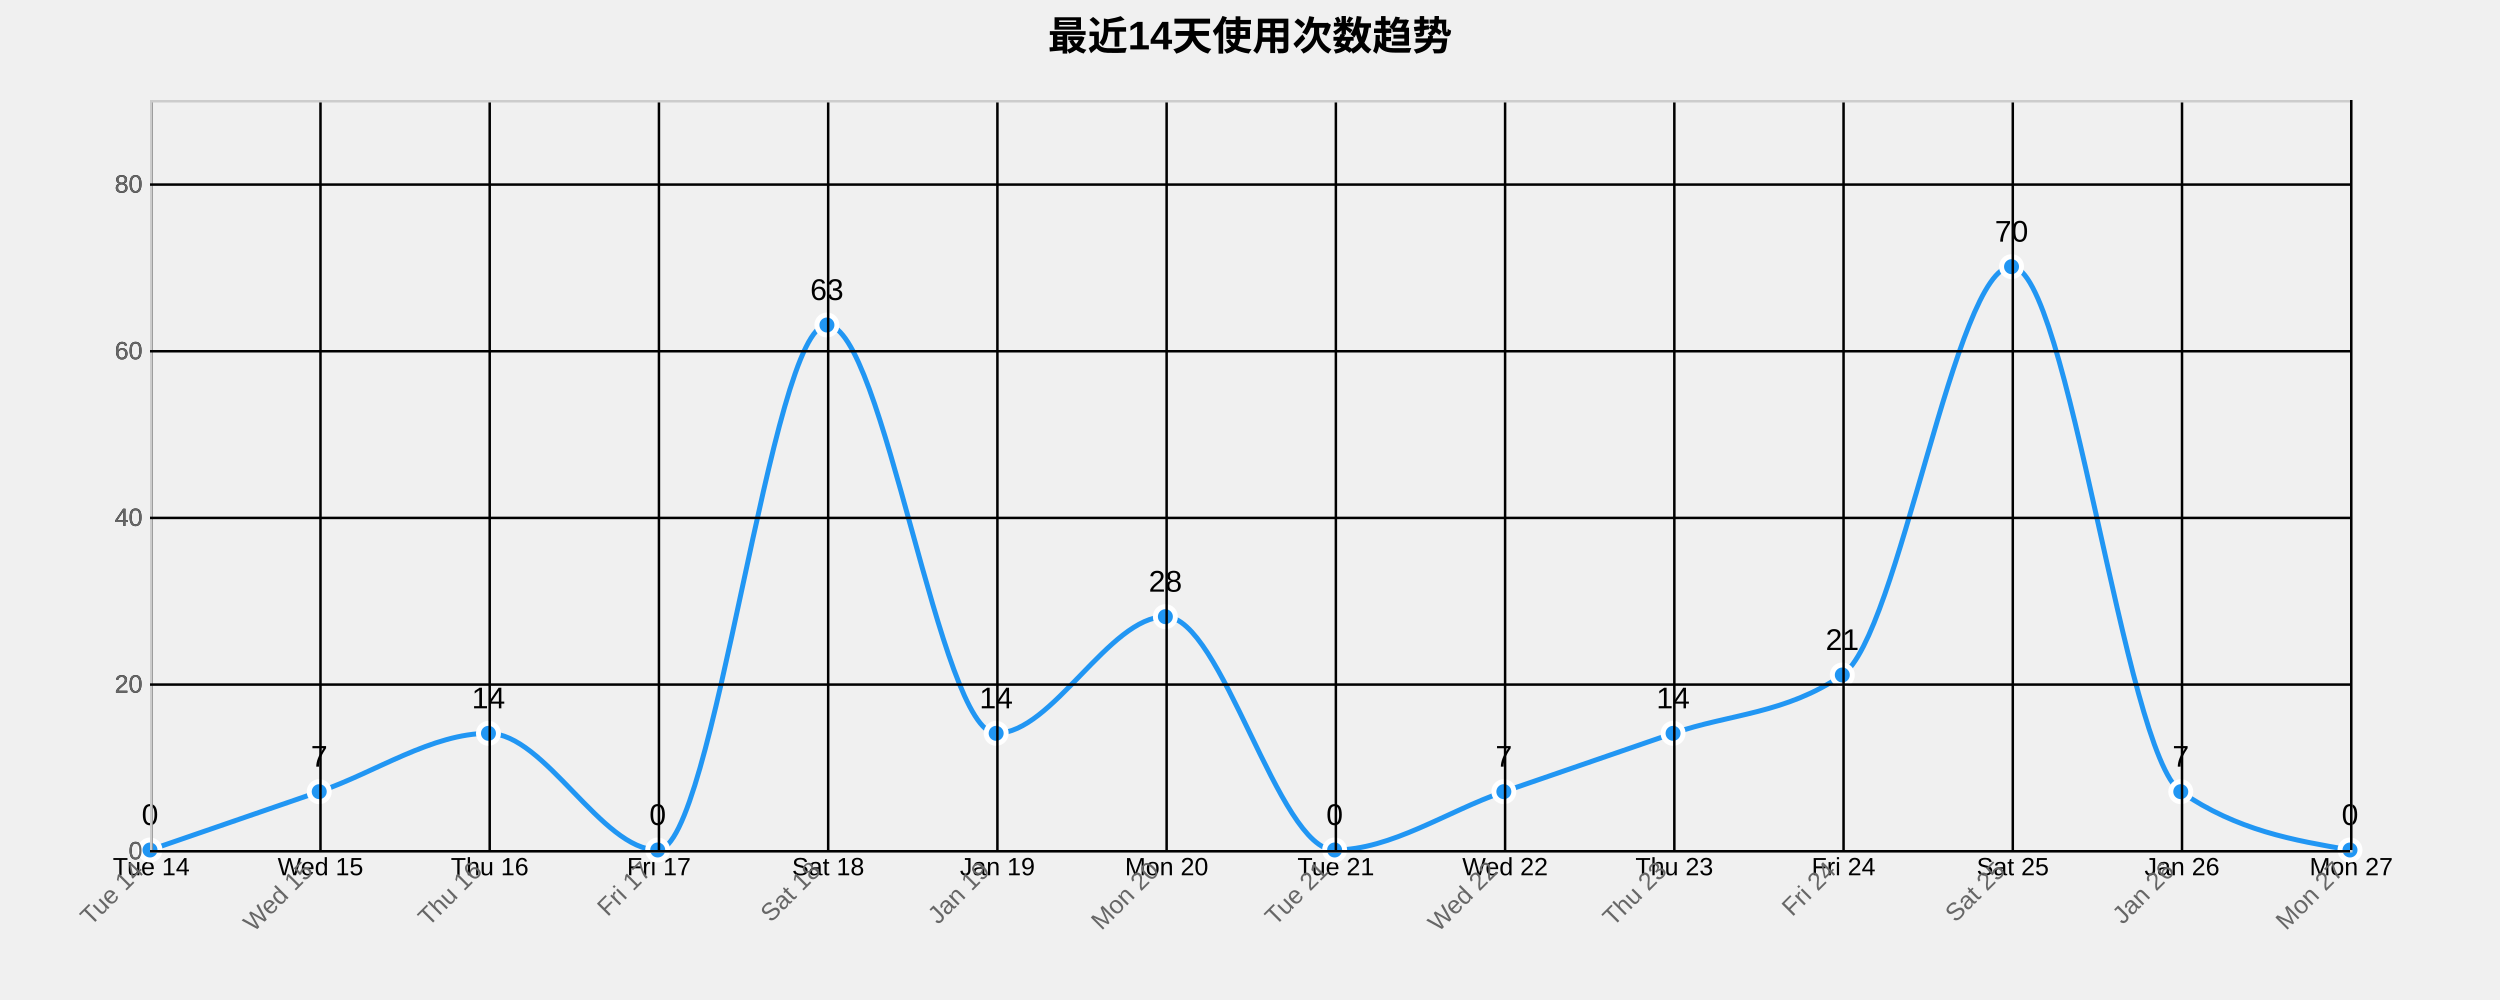
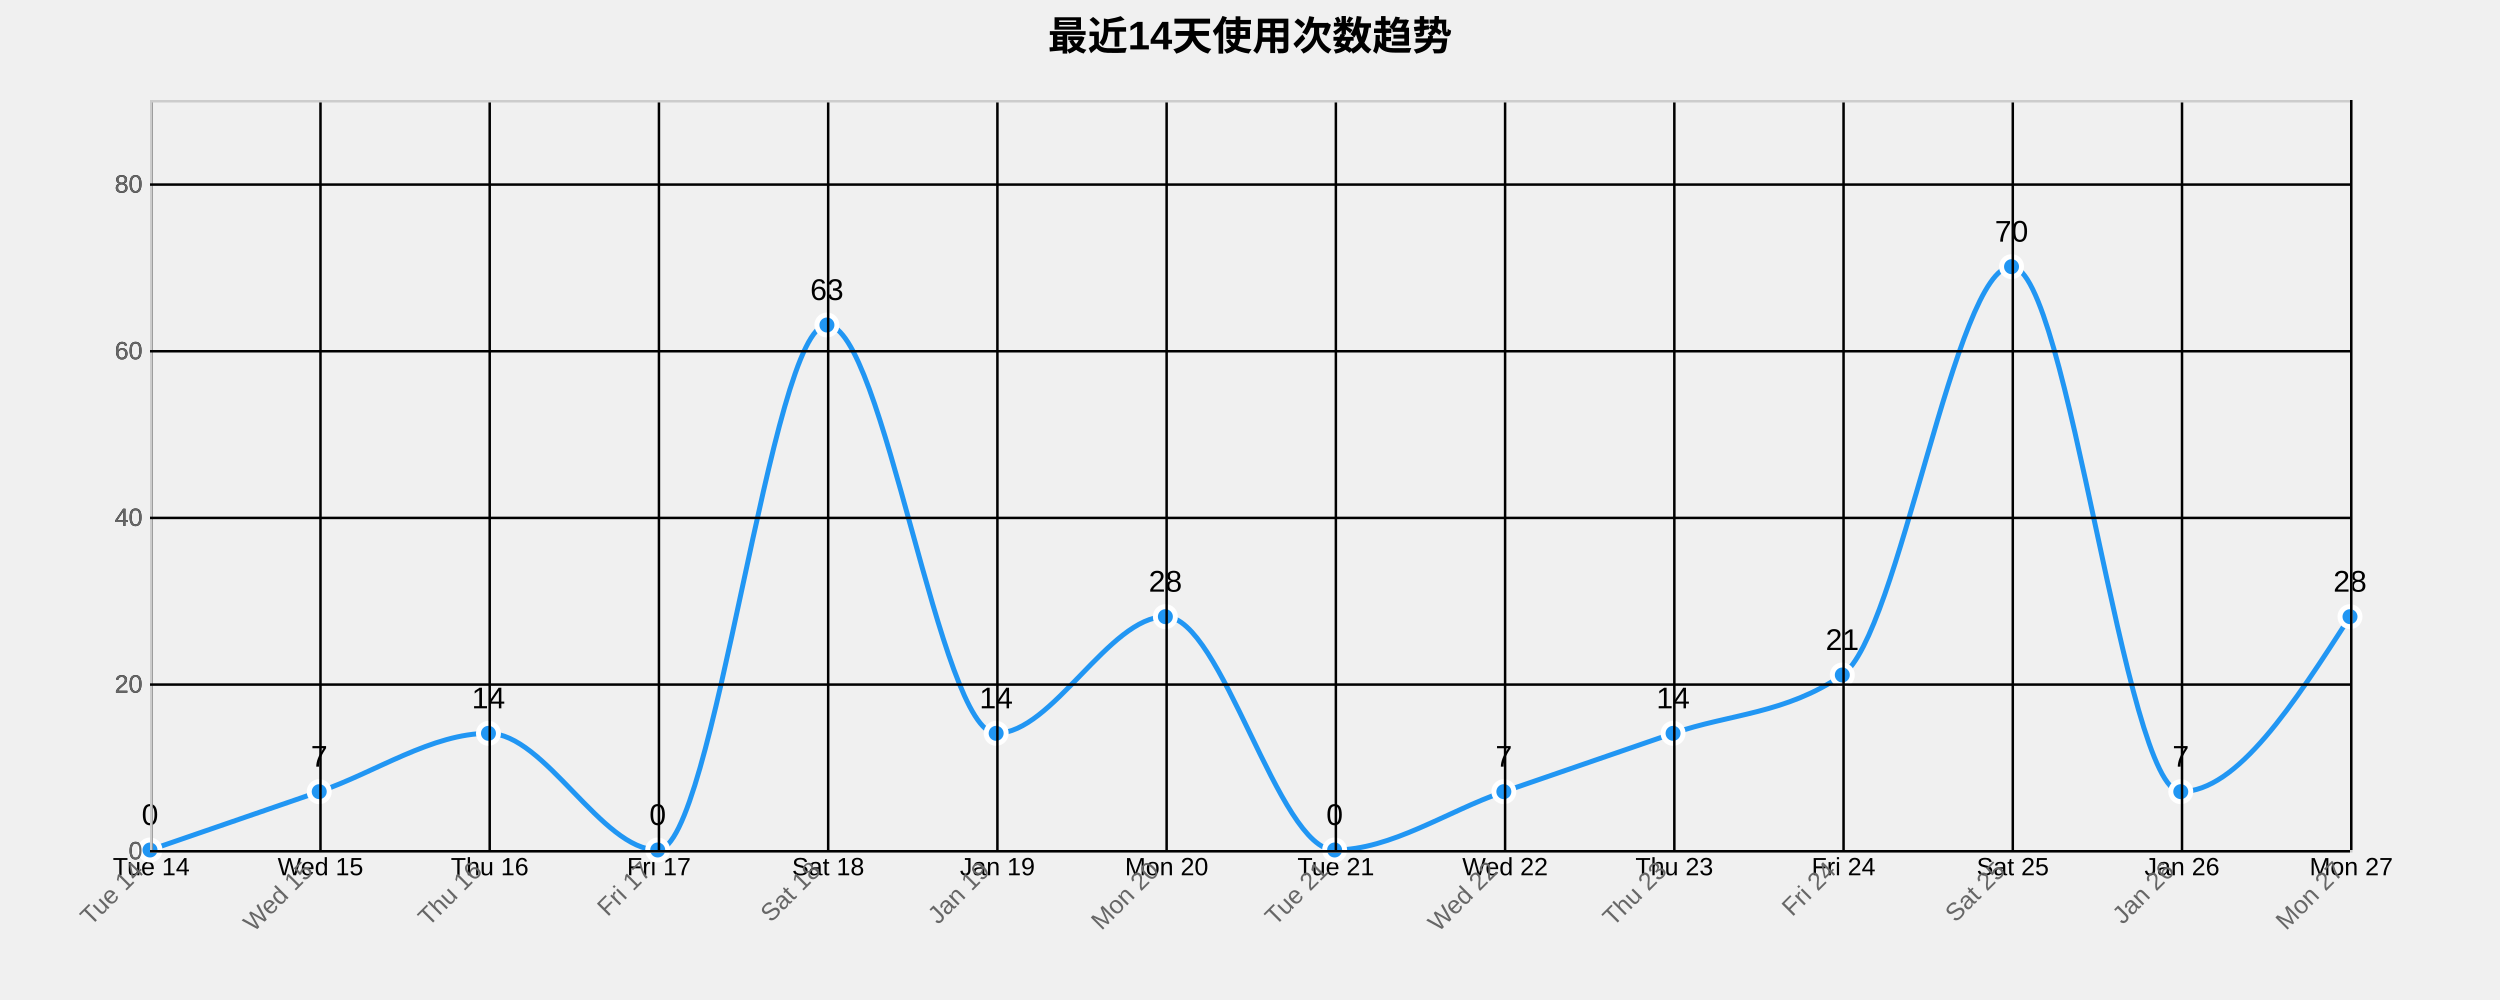
<svg xmlns="http://www.w3.org/2000/svg" width="1000" height="400">
  <g transform="translate(60,40)">
    <text x="440" y="-20" text-anchor="middle" style="font-size: 16px; font-weight: bold;">最近14天使用次数趋势</text>
    <g class="grid" transform="translate(0,300)" fill="none" font-size="10" font-family="sans-serif" text-anchor="middle">
      <path class="domain" stroke="currentColor" d="M0.5,-300V0.5H880.5V-300" />
      <g class="tick" opacity="1" transform="translate(0.5,0)">
        <line stroke="currentColor" y2="-300" />
        <text fill="currentColor" y="3" dy="0.71em">Tue 14</text>
      </g>
      <g class="tick" opacity="1" transform="translate(68.19231,0)">
        <line stroke="currentColor" y2="-300" />
        <text fill="currentColor" y="3" dy="0.71em">Wed 15</text>
      </g>
      <g class="tick" opacity="1" transform="translate(135.8846,0)">
        <line stroke="currentColor" y2="-300" />
        <text fill="currentColor" y="3" dy="0.71em">Thu 16</text>
      </g>
      <g class="tick" opacity="1" transform="translate(203.5769,0)">
        <line stroke="currentColor" y2="-300" />
        <text fill="currentColor" y="3" dy="0.71em">Fri 17</text>
      </g>
      <g class="tick" opacity="1" transform="translate(271.2692,0)">
        <line stroke="currentColor" y2="-300" />
        <text fill="currentColor" y="3" dy="0.71em">Sat 18</text>
      </g>
      <g class="tick" opacity="1" transform="translate(338.9615,0)">
        <line stroke="currentColor" y2="-300" />
        <text fill="currentColor" y="3" dy="0.71em">Jan 19</text>
      </g>
      <g class="tick" opacity="1" transform="translate(406.6538,0)">
        <line stroke="currentColor" y2="-300" />
        <text fill="currentColor" y="3" dy="0.71em">Mon 20</text>
      </g>
      <g class="tick" opacity="1" transform="translate(474.3462,0)">
        <line stroke="currentColor" y2="-300" />
        <text fill="currentColor" y="3" dy="0.71em">Tue 21</text>
      </g>
      <g class="tick" opacity="1" transform="translate(542.0385,0)">
        <line stroke="currentColor" y2="-300" />
        <text fill="currentColor" y="3" dy="0.71em">Wed 22</text>
      </g>
      <g class="tick" opacity="1" transform="translate(609.7308,0)">
        <line stroke="currentColor" y2="-300" />
        <text fill="currentColor" y="3" dy="0.71em">Thu 23</text>
      </g>
      <g class="tick" opacity="1" transform="translate(677.4231,0)">
        <line stroke="currentColor" y2="-300" />
        <text fill="currentColor" y="3" dy="0.71em">Fri 24</text>
      </g>
      <g class="tick" opacity="1" transform="translate(745.1154,0)">
        <line stroke="currentColor" y2="-300" />
        <text fill="currentColor" y="3" dy="0.71em">Sat 25</text>
      </g>
      <g class="tick" opacity="1" transform="translate(812.8077,0)">
        <line stroke="currentColor" y2="-300" />
        <text fill="currentColor" y="3" dy="0.71em">Jan 26</text>
      </g>
      <g class="tick" opacity="1" transform="translate(880.5,0)">
        <line stroke="currentColor" y2="-300" />
        <text fill="currentColor" y="3" dy="0.71em">Mon 27</text>
      </g>
    </g>
    <g class="grid" fill="none" font-size="10" font-family="sans-serif" text-anchor="end">
      <path class="domain" stroke="currentColor" d="M880,300.5H0.5V0.5H880" />
      <g class="tick" opacity="1" transform="translate(0,300.5)">
        <line stroke="currentColor" x2="880" />
        <text fill="currentColor" x="-3" dy="0.32em">0</text>
      </g>
      <g class="tick" opacity="1" transform="translate(0,233.8333)">
        <line stroke="currentColor" x2="880" />
        <text fill="currentColor" x="-3" dy="0.32em">20</text>
      </g>
      <g class="tick" opacity="1" transform="translate(0,167.1667)">
        <line stroke="currentColor" x2="880" />
        <text fill="currentColor" x="-3" dy="0.32em">40</text>
      </g>
      <g class="tick" opacity="1" transform="translate(0,100.5)">
        <line stroke="currentColor" x2="880" />
        <text fill="currentColor" x="-3" dy="0.32em">60</text>
      </g>
      <g class="tick" opacity="1" transform="translate(0,33.83333)">
        <line stroke="currentColor" x2="880" />
        <text fill="currentColor" x="-3" dy="0.32em">80</text>
      </g>
    </g>
-     <path class="area" d="M0,300C22.564,292.222,45.128,284.444,67.692,276.667C90.256,268.889,112.821,253.333,135.385,253.333C157.949,253.333,180.513,300,203.077,300C225.641,300,248.205,90,270.769,90C293.333,90,315.897,253.333,338.462,253.333C361.026,253.333,383.59,206.667,406.154,206.667C428.718,206.667,451.282,300,473.846,300C496.41,300,518.974,284.444,541.538,276.667C564.103,268.889,586.667,261.111,609.231,253.333C631.795,245.556,654.359,245.556,676.923,230C699.487,214.444,722.051,66.667,744.615,66.667C767.179,66.667,789.744,261.111,812.308,276.667C834.872,292.222,857.436,296.111,880,300L880,300C857.436,300,834.872,300,812.308,300C789.744,300,767.179,300,744.615,300C722.051,300,699.487,300,676.923,300C654.359,300,631.795,300,609.231,300C586.667,300,564.103,300,541.538,300C518.974,300,496.41,300,473.846,300C451.282,300,428.718,300,406.154,300C383.59,300,361.026,300,338.462,300C315.897,300,293.333,300,270.769,300C248.205,300,225.641,300,203.077,300C180.513,300,157.949,300,135.385,300C112.821,300,90.256,300,67.692,300C45.128,300,22.564,300,0,300Z" style="fill: url(#area-gradient); opacity: 0.3;" />
-     <path class="line" d="M0,300C22.564,292.222,45.128,284.444,67.692,276.667C90.256,268.889,112.821,253.333,135.385,253.333C157.949,253.333,180.513,300,203.077,300C225.641,300,248.205,90,270.769,90C293.333,90,315.897,253.333,338.462,253.333C361.026,253.333,383.59,206.667,406.154,206.667C428.718,206.667,451.282,300,473.846,300C496.41,300,518.974,284.444,541.538,276.667C564.103,268.889,586.667,261.111,609.231,253.333C631.795,245.556,654.359,245.556,676.923,230C699.487,214.444,722.051,66.667,744.615,66.667C767.179,66.667,789.744,261.111,812.308,276.667C834.872,292.222,857.436,296.111,880,300" style="fill: none; stroke: #2196F3; stroke-width: 2px;" />
+     <path class="area" d="M0,300C22.564,292.222,45.128,284.444,67.692,276.667C90.256,268.889,112.821,253.333,135.385,253.333C157.949,253.333,180.513,300,203.077,300C225.641,300,248.205,90,270.769,90C293.333,90,315.897,253.333,338.462,253.333C361.026,253.333,383.59,206.667,406.154,206.667C428.718,206.667,451.282,300,473.846,300C496.41,300,518.974,284.444,541.538,276.667C564.103,268.889,586.667,261.111,609.231,253.333C631.795,245.556,654.359,245.556,676.923,230C699.487,214.444,722.051,66.667,744.615,66.667C767.179,66.667,789.744,276.667,812.308,276.667C834.872,276.667,857.436,241.667,880,206.667L880,300C857.436,300,834.872,300,812.308,300C789.744,300,767.179,300,744.615,300C722.051,300,699.487,300,676.923,300C654.359,300,631.795,300,609.231,300C586.667,300,564.103,300,541.538,300C518.974,300,496.41,300,473.846,300C451.282,300,428.718,300,406.154,300C383.59,300,361.026,300,338.462,300C315.897,300,293.333,300,270.769,300C248.205,300,225.641,300,203.077,300C180.513,300,157.949,300,135.385,300C112.821,300,90.256,300,67.692,300C45.128,300,22.564,300,0,300Z" style="fill: url(#area-gradient); opacity: 0.3;" />
+     <path class="line" d="M0,300C22.564,292.222,45.128,284.444,67.692,276.667C90.256,268.889,112.821,253.333,135.385,253.333C157.949,253.333,180.513,300,203.077,300C225.641,300,248.205,90,270.769,90C293.333,90,315.897,253.333,338.462,253.333C361.026,253.333,383.59,206.667,406.154,206.667C428.718,206.667,451.282,300,473.846,300C496.41,300,518.974,284.444,541.538,276.667C564.103,268.889,586.667,261.111,609.231,253.333C631.795,245.556,654.359,245.556,676.923,230C699.487,214.444,722.051,66.667,744.615,66.667C767.179,66.667,789.744,276.667,812.308,276.667C834.872,276.667,857.436,241.667,880,206.667" style="fill: none; stroke: #2196F3; stroke-width: 2px;" />
    <circle class="dot" cx="0" cy="300" r="4" style="fill: #2196F3; stroke: #fff; stroke-width: 2px;" />
    <circle class="dot" cx="67.692" cy="276.667" r="4" style="fill: #2196F3; stroke: #fff; stroke-width: 2px;" />
    <circle class="dot" cx="135.385" cy="253.333" r="4" style="fill: #2196F3; stroke: #fff; stroke-width: 2px;" />
    <circle class="dot" cx="203.077" cy="300" r="4" style="fill: #2196F3; stroke: #fff; stroke-width: 2px;" />
    <circle class="dot" cx="270.769" cy="90" r="4" style="fill: #2196F3; stroke: #fff; stroke-width: 2px;" />
    <circle class="dot" cx="338.462" cy="253.333" r="4" style="fill: #2196F3; stroke: #fff; stroke-width: 2px;" />
    <circle class="dot" cx="406.154" cy="206.667" r="4" style="fill: #2196F3; stroke: #fff; stroke-width: 2px;" />
    <circle class="dot" cx="473.846" cy="300" r="4" style="fill: #2196F3; stroke: #fff; stroke-width: 2px;" />
    <circle class="dot" cx="541.538" cy="276.667" r="4" style="fill: #2196F3; stroke: #fff; stroke-width: 2px;" />
    <circle class="dot" cx="609.231" cy="253.333" r="4" style="fill: #2196F3; stroke: #fff; stroke-width: 2px;" />
    <circle class="dot" cx="676.923" cy="230" r="4" style="fill: #2196F3; stroke: #fff; stroke-width: 2px;" />
    <circle class="dot" cx="744.615" cy="66.667" r="4" style="fill: #2196F3; stroke: #fff; stroke-width: 2px;" />
    <circle class="dot" cx="812.308" cy="276.667" r="4" style="fill: #2196F3; stroke: #fff; stroke-width: 2px;" />
-     <circle class="dot" cx="880" cy="300" r="4" style="fill: #2196F3; stroke: #fff; stroke-width: 2px;" />
+     <circle class="dot" cx="880" cy="206.667" r="4" style="fill: #2196F3; stroke: #fff; stroke-width: 2px;" />
    <text class="label" x="0" y="290" text-anchor="middle" style="font-size: 12px;">0</text>
    <text class="label" x="67.692" y="266.667" text-anchor="middle" style="font-size: 12px;">7</text>
    <text class="label" x="135.385" y="243.333" text-anchor="middle" style="font-size: 12px;">14</text>
    <text class="label" x="203.077" y="290" text-anchor="middle" style="font-size: 12px;">0</text>
    <text class="label" x="270.769" y="80" text-anchor="middle" style="font-size: 12px;">63</text>
    <text class="label" x="338.462" y="243.333" text-anchor="middle" style="font-size: 12px;">14</text>
    <text class="label" x="406.154" y="196.667" text-anchor="middle" style="font-size: 12px;">28</text>
    <text class="label" x="473.846" y="290" text-anchor="middle" style="font-size: 12px;">0</text>
    <text class="label" x="541.538" y="266.667" text-anchor="middle" style="font-size: 12px;">7</text>
    <text class="label" x="609.231" y="243.333" text-anchor="middle" style="font-size: 12px;">14</text>
    <text class="label" x="676.923" y="220" text-anchor="middle" style="font-size: 12px;">21</text>
    <text class="label" x="744.615" y="56.667" text-anchor="middle" style="font-size: 12px;">70</text>
    <text class="label" x="812.308" y="266.667" text-anchor="middle" style="font-size: 12px;">7</text>
-     <text class="label" x="880" y="290" text-anchor="middle" style="font-size: 12px;">0</text>
+     <text class="label" x="880" y="196.667" text-anchor="middle" style="font-size: 12px;">28</text>
    <g class="x-axis" transform="translate(0,300)" fill="none" font-size="10" font-family="sans-serif" text-anchor="middle">
      <path class="domain" stroke="currentColor" d="M0.5,-300V0.5H880.5V-300" />
      <g class="tick" opacity="1" transform="translate(0.5,0)">
        <line stroke="currentColor" y2="-300" />
        <text fill="currentColor" y="3" dy=".15em" style="text-anchor: end;" dx="-.8em" transform="rotate(-45)">Tue 14</text>
      </g>
      <g class="tick" opacity="1" transform="translate(68.19231,0)">
        <line stroke="currentColor" y2="-300" />
        <text fill="currentColor" y="3" dy=".15em" style="text-anchor: end;" dx="-.8em" transform="rotate(-45)">Wed 15</text>
      </g>
      <g class="tick" opacity="1" transform="translate(135.8846,0)">
        <line stroke="currentColor" y2="-300" />
        <text fill="currentColor" y="3" dy=".15em" style="text-anchor: end;" dx="-.8em" transform="rotate(-45)">Thu 16</text>
      </g>
      <g class="tick" opacity="1" transform="translate(203.5769,0)">
        <line stroke="currentColor" y2="-300" />
        <text fill="currentColor" y="3" dy=".15em" style="text-anchor: end;" dx="-.8em" transform="rotate(-45)">Fri 17</text>
      </g>
      <g class="tick" opacity="1" transform="translate(271.2692,0)">
        <line stroke="currentColor" y2="-300" />
        <text fill="currentColor" y="3" dy=".15em" style="text-anchor: end;" dx="-.8em" transform="rotate(-45)">Sat 18</text>
      </g>
      <g class="tick" opacity="1" transform="translate(338.9615,0)">
        <line stroke="currentColor" y2="-300" />
        <text fill="currentColor" y="3" dy=".15em" style="text-anchor: end;" dx="-.8em" transform="rotate(-45)">Jan 19</text>
      </g>
      <g class="tick" opacity="1" transform="translate(406.6538,0)">
        <line stroke="currentColor" y2="-300" />
        <text fill="currentColor" y="3" dy=".15em" style="text-anchor: end;" dx="-.8em" transform="rotate(-45)">Mon 20</text>
      </g>
      <g class="tick" opacity="1" transform="translate(474.3462,0)">
        <line stroke="currentColor" y2="-300" />
        <text fill="currentColor" y="3" dy=".15em" style="text-anchor: end;" dx="-.8em" transform="rotate(-45)">Tue 21</text>
      </g>
      <g class="tick" opacity="1" transform="translate(542.0385,0)">
        <line stroke="currentColor" y2="-300" />
        <text fill="currentColor" y="3" dy=".15em" style="text-anchor: end;" dx="-.8em" transform="rotate(-45)">Wed 22</text>
      </g>
      <g class="tick" opacity="1" transform="translate(609.7308,0)">
        <line stroke="currentColor" y2="-300" />
        <text fill="currentColor" y="3" dy=".15em" style="text-anchor: end;" dx="-.8em" transform="rotate(-45)">Thu 23</text>
      </g>
      <g class="tick" opacity="1" transform="translate(677.4231,0)">
        <line stroke="currentColor" y2="-300" />
        <text fill="currentColor" y="3" dy=".15em" style="text-anchor: end;" dx="-.8em" transform="rotate(-45)">Fri 24</text>
      </g>
      <g class="tick" opacity="1" transform="translate(745.1154,0)">
        <line stroke="currentColor" y2="-300" />
        <text fill="currentColor" y="3" dy=".15em" style="text-anchor: end;" dx="-.8em" transform="rotate(-45)">Sat 25</text>
      </g>
      <g class="tick" opacity="1" transform="translate(812.8077,0)">
        <line stroke="currentColor" y2="-300" />
        <text fill="currentColor" y="3" dy=".15em" style="text-anchor: end;" dx="-.8em" transform="rotate(-45)">Jan 26</text>
      </g>
      <g class="tick" opacity="1" transform="translate(880.5,0)">
        <line stroke="currentColor" y2="-300" />
        <text fill="currentColor" y="3" dy=".15em" style="text-anchor: end;" dx="-.8em" transform="rotate(-45)">Mon 27</text>
      </g>
    </g>
    <g class="y-axis" fill="none" font-size="10" font-family="sans-serif" text-anchor="end">
      <path class="domain" stroke="currentColor" d="M880,300.5H0.5V0.5H880" />
      <g class="tick" opacity="1" transform="translate(0,300.5)">
        <line stroke="currentColor" x2="880" />
        <text fill="currentColor" x="-3" dy="0.32em">0</text>
      </g>
      <g class="tick" opacity="1" transform="translate(0,233.8333)">
        <line stroke="currentColor" x2="880" />
        <text fill="currentColor" x="-3" dy="0.32em">20</text>
      </g>
      <g class="tick" opacity="1" transform="translate(0,167.1667)">
        <line stroke="currentColor" x2="880" />
        <text fill="currentColor" x="-3" dy="0.32em">40</text>
      </g>
      <g class="tick" opacity="1" transform="translate(0,100.5)">
        <line stroke="currentColor" x2="880" />
        <text fill="currentColor" x="-3" dy="0.32em">60</text>
      </g>
      <g class="tick" opacity="1" transform="translate(0,33.83333)">
        <line stroke="currentColor" x2="880" />
        <text fill="currentColor" x="-3" dy="0.32em">80</text>
      </g>
    </g>
    <style>
    .grid line {
      stroke: #e0e0e0;
      stroke-opacity: 0.7;
      shape-rendering: crispEdges;
    }
    .grid path {
      stroke-width: 0;
    }
    .dot:hover {
      r: 6;
    }
    text {
      font-family: Arial, sans-serif;
    }
    .x-axis path, .y-axis path {
      stroke: #ccc;
    }
    .x-axis text, .y-axis text {
      fill: #666;
    }
  </style>
  </g>
</svg>
